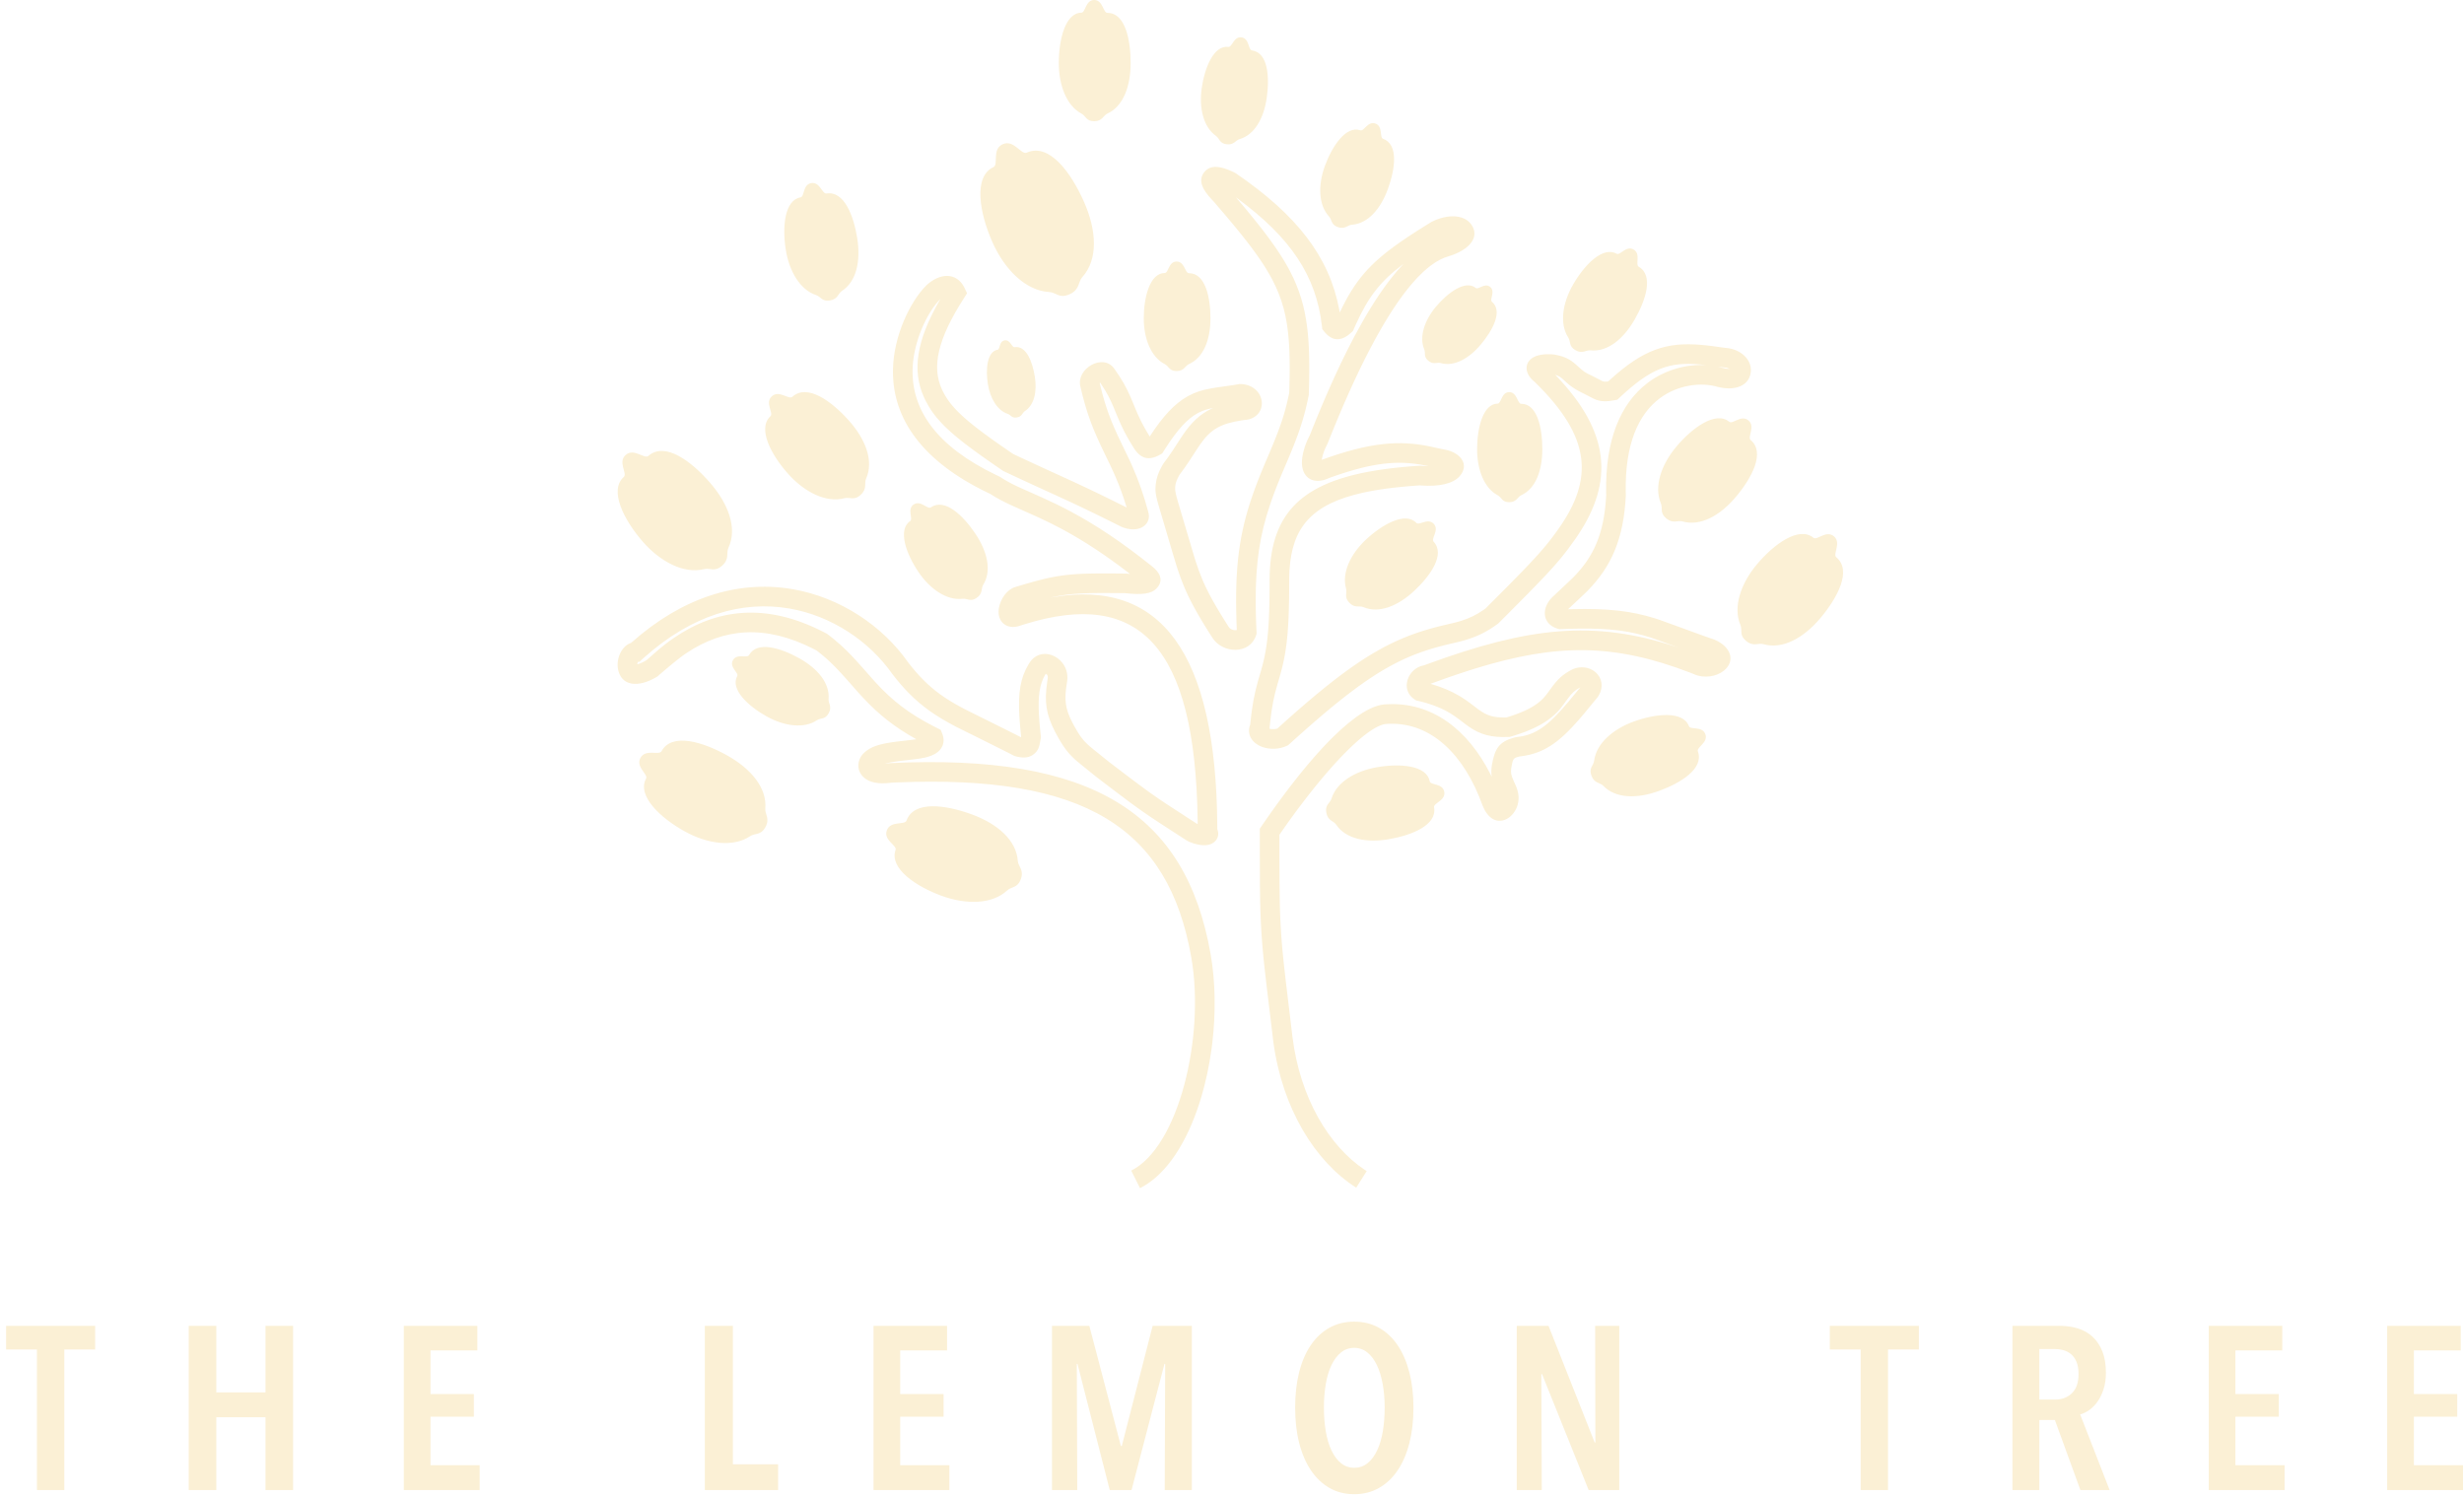
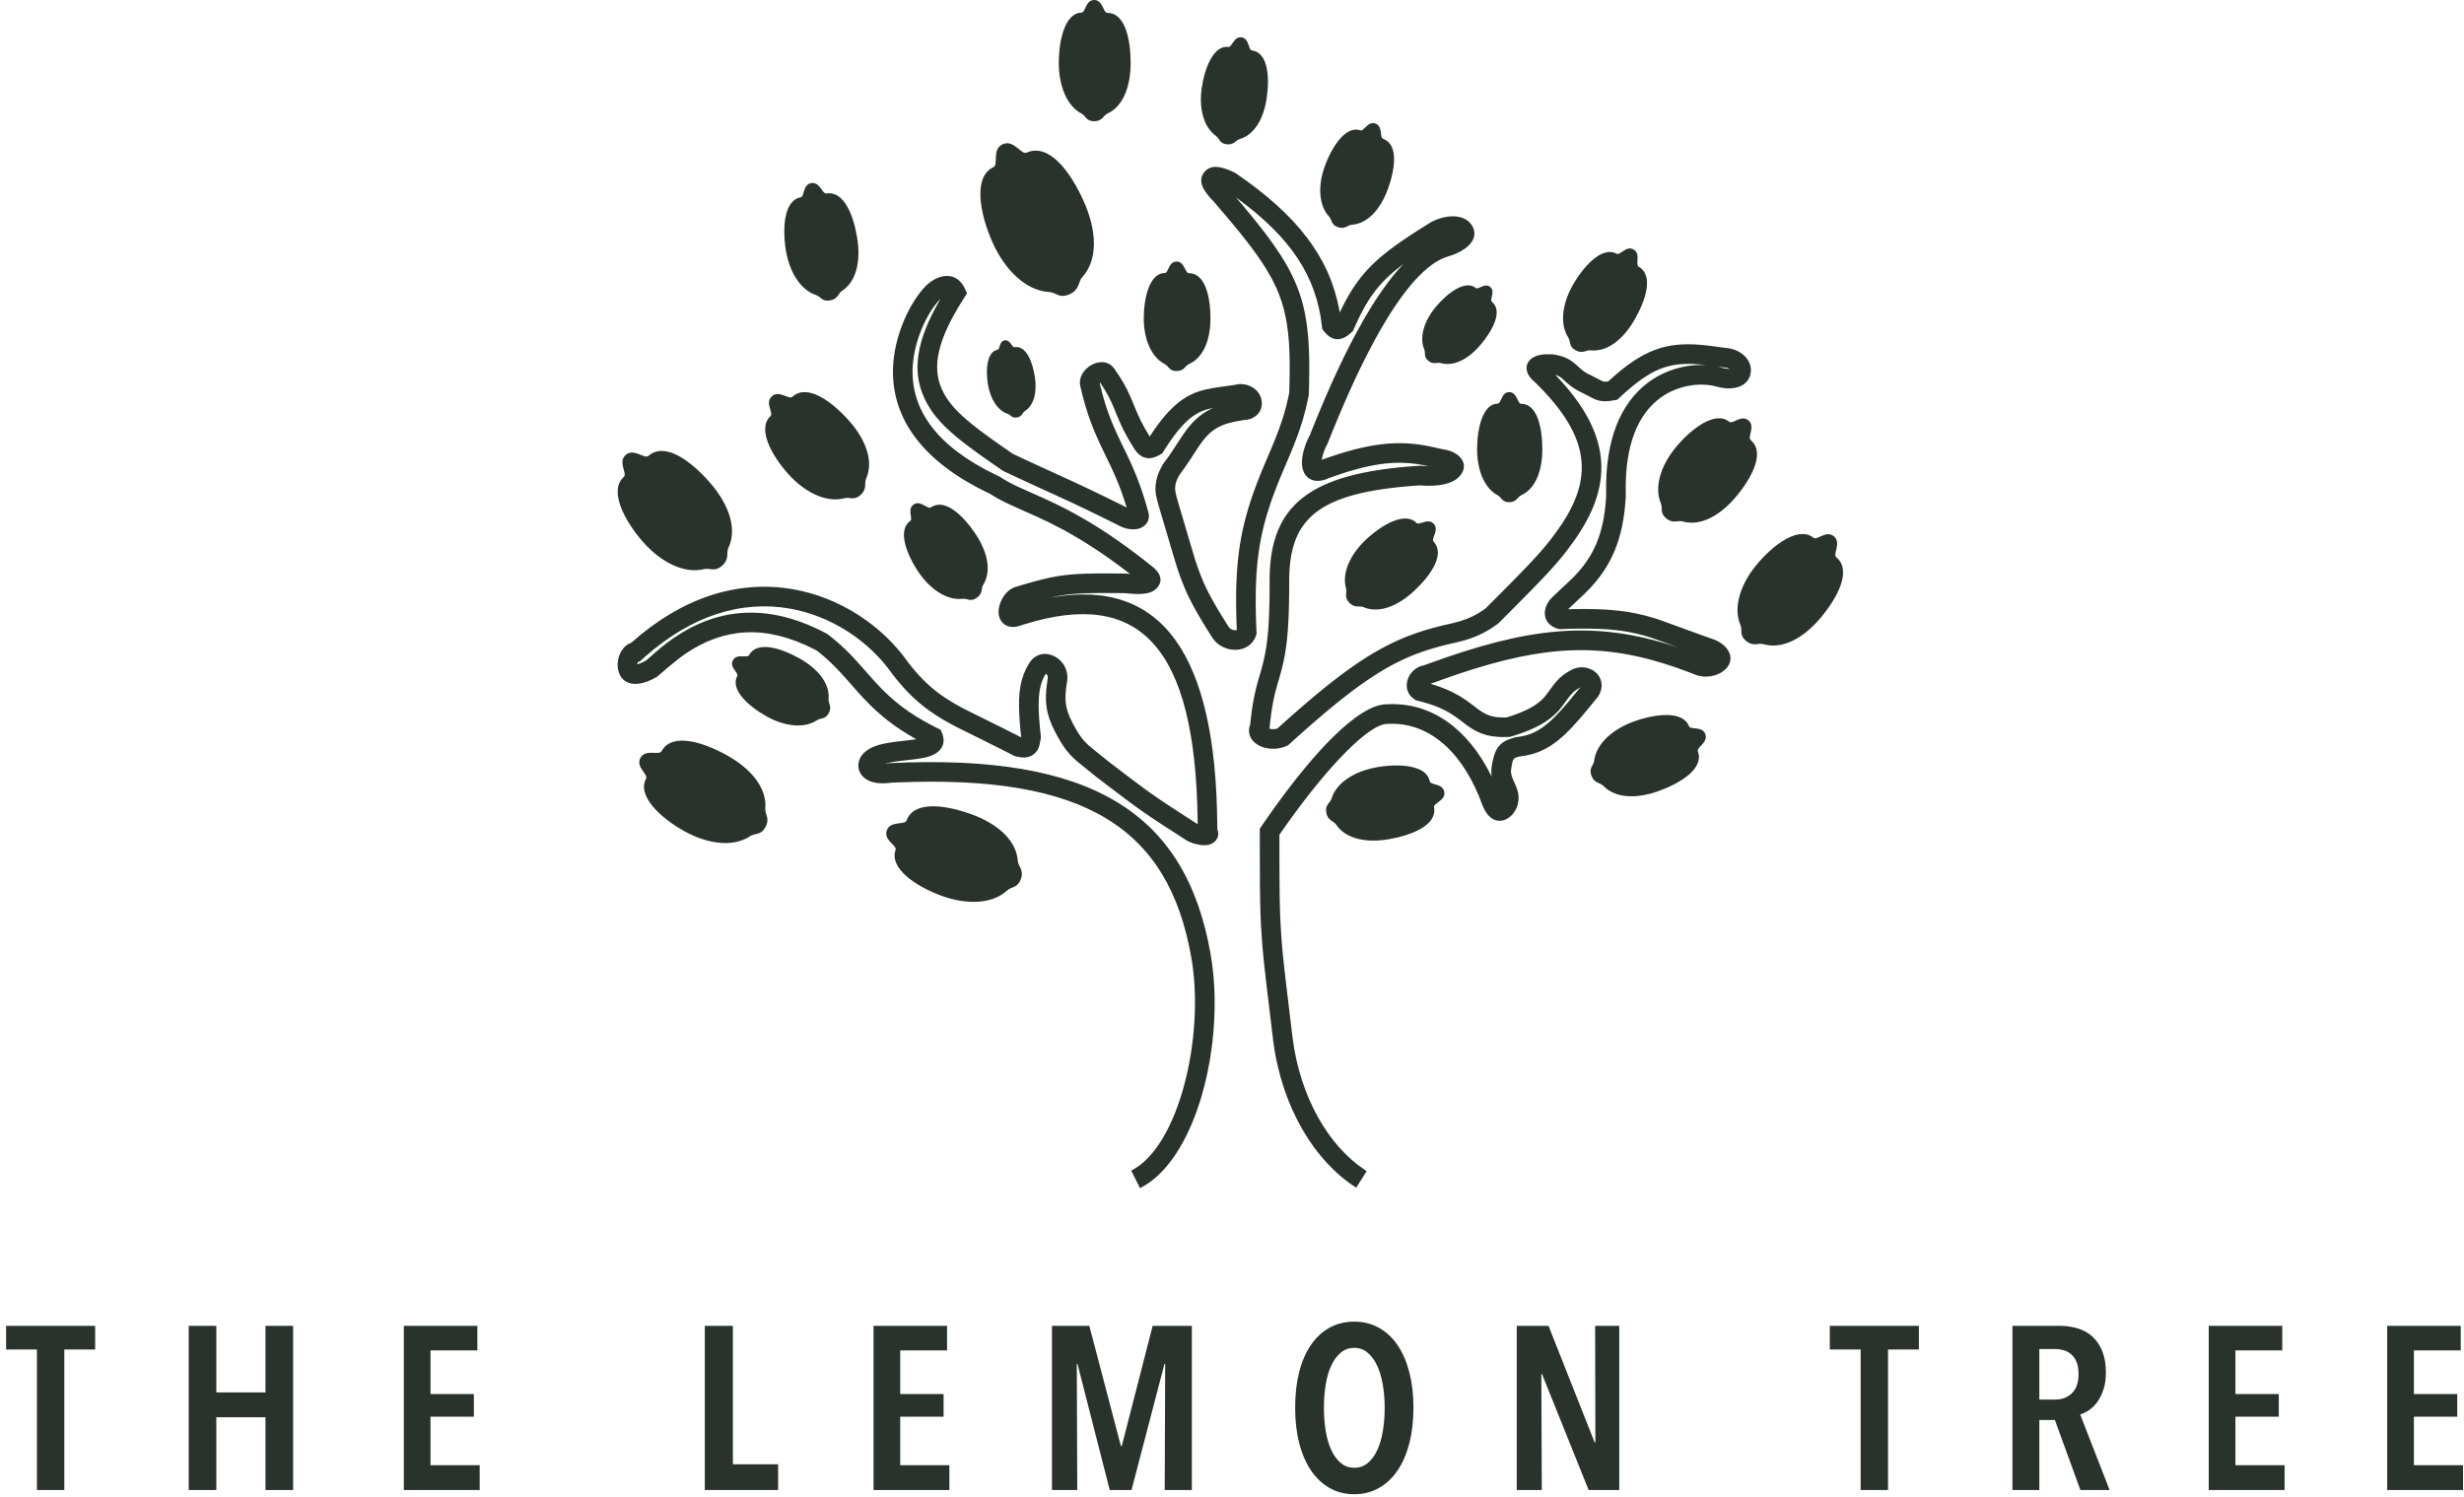
<svg xmlns="http://www.w3.org/2000/svg" width="377px" height="229px" viewBox="0 0 377 229" version="1.1">
  <g id="Page-1" stroke="none" stroke-width="1" fill="none" fill-rule="evenodd">
-     <g id="Group-8" transform="translate(0.931992, 0)" fill="#FBF0D5" fill-rule="nonzero">
+     <g id="Group-8" transform="translate(0.931992, 0)" fill="#29332c" fill-rule="nonzero">
      <path d="M206.28,202.234 C207.676,202.234 208.936,202.548 210.059,203.175 C211.183,203.802 212.136,204.695 212.916,205.854 C213.697,207.014 214.295,208.398 214.709,210.007 C215.123,211.615 215.33,213.414 215.33,215.401 C215.33,217.388 215.123,219.193 214.709,220.813 C214.295,222.434 213.697,223.824 212.916,224.983 C212.136,226.143 211.183,227.042 210.059,227.681 C208.936,228.319 207.676,228.639 206.28,228.639 C204.86,228.639 203.594,228.319 202.482,227.681 C201.37,227.042 200.424,226.143 199.643,224.983 C198.862,223.824 198.265,222.434 197.851,220.813 C197.437,219.193 197.23,217.388 197.23,215.401 C197.23,213.414 197.431,211.615 197.833,210.007 C198.235,208.398 198.827,207.014 199.608,205.854 C200.388,204.695 201.341,203.802 202.465,203.175 C203.588,202.548 204.86,202.234 206.28,202.234 Z M13.628,202.873 L13.628,206.493 L8.908,206.493 L8.908,228 L4.72,228 L4.72,206.493 L7.67386155e-13,206.493 L7.67386155e-13,202.873 L13.628,202.873 Z M32.166,202.873 L32.166,213.059 L39.69,213.059 L39.69,202.873 L43.913,202.873 L43.913,228 L39.69,228 L39.69,216.856 L32.166,216.856 L32.166,228 L27.942,228 L27.942,202.873 L32.166,202.873 Z M72.104,202.873 L72.104,206.635 L64.935,206.635 L64.935,213.307 L71.571,213.307 L71.571,216.785 L64.935,216.785 L64.935,224.203 L72.459,224.203 L72.459,228 L60.854,228 L60.854,202.873 L72.104,202.873 Z M111.202,202.873 L111.202,224.061 L118.123,224.061 L118.123,228 L106.908,228 L106.908,202.873 L111.202,202.873 Z M143.971,202.873 L143.971,206.635 L136.802,206.635 L136.802,213.307 L143.439,213.307 L143.439,216.785 L136.802,216.785 L136.802,224.203 L144.326,224.203 L144.326,228 L132.721,228 L132.721,202.873 L143.971,202.873 Z M165.738,202.873 L170.565,221.257 L170.707,221.257 L175.427,202.873 L181.425,202.873 L181.425,228 L177.273,228 L177.344,208.693 L177.237,208.693 L172.197,228 L168.861,228 L163.928,208.693 L163.822,208.693 L163.893,228 L160.024,228 L160.024,202.873 L165.738,202.873 Z M235.997,202.873 L243.059,220.725 L243.166,220.725 L243.13,202.873 L246.821,202.873 L246.821,228 L242.136,228 L235.003,210.255 L234.896,210.255 L234.967,228 L231.135,228 L231.135,202.873 L235.997,202.873 Z M292.662,202.873 L292.662,206.493 L287.942,206.493 L287.942,228 L283.754,228 L283.754,206.493 L279.034,206.493 L279.034,202.873 L292.662,202.873 Z M314.146,202.873 L314.532,202.879 C315.425,202.909 316.254,203.043 317.02,203.281 C317.896,203.553 318.647,203.985 319.274,204.577 C319.901,205.168 320.392,205.913 320.747,206.812 C321.102,207.712 321.279,208.788 321.279,210.042 C321.279,211.012 321.155,211.87 320.906,212.615 C320.658,213.36 320.345,213.993 319.966,214.514 C319.587,215.034 319.167,215.454 318.706,215.774 C318.245,216.093 317.789,216.312 317.34,216.43 L317.34,216.43 L321.847,228 L317.375,228 L313.471,217.282 L311.094,217.282 L311.094,228 L306.977,228 L306.977,202.873 L314.146,202.873 Z M348.263,202.873 L348.263,206.635 L341.094,206.635 L341.094,213.307 L347.731,213.307 L347.731,216.785 L341.094,216.785 L341.094,224.203 L348.618,224.203 L348.618,228 L337.013,228 L337.013,202.873 L348.263,202.873 Z M375.567,202.873 L375.567,206.635 L368.398,206.635 L368.398,213.307 L375.035,213.307 L375.035,216.785 L368.398,216.785 L368.398,224.203 L375.922,224.203 L375.922,228 L364.317,228 L364.317,202.873 L375.567,202.873 Z M206.28,206.245 C205.499,206.245 204.819,206.481 204.239,206.954 C203.659,207.428 203.174,208.072 202.784,208.889 C202.394,209.705 202.104,210.675 201.914,211.799 C201.725,212.923 201.631,214.123 201.631,215.401 C201.631,216.679 201.725,217.879 201.914,219.003 C202.104,220.127 202.394,221.103 202.784,221.931 C203.174,222.759 203.659,223.41 204.239,223.883 C204.819,224.356 205.499,224.593 206.28,224.593 C207.06,224.593 207.741,224.356 208.32,223.883 C208.9,223.41 209.385,222.759 209.775,221.931 C210.166,221.103 210.456,220.127 210.645,219.003 C210.834,217.879 210.929,216.679 210.929,215.401 C210.929,214.123 210.828,212.923 210.627,211.799 C210.426,210.675 210.13,209.705 209.74,208.889 C209.35,208.072 208.865,207.428 208.285,206.954 C207.705,206.481 207.037,206.245 206.28,206.245 Z M313.507,206.422 L311.094,206.422 L311.094,214.159 L313.507,214.159 C314.548,214.159 315.406,213.834 316.08,213.183 C316.754,212.532 317.091,211.556 317.091,210.255 C317.091,209.498 316.985,208.871 316.772,208.374 C316.559,207.877 316.281,207.487 315.938,207.203 C315.595,206.919 315.21,206.718 314.784,206.6 C314.359,206.481 313.933,206.422 313.507,206.422 L313.507,206.422 Z M187.766,26.314 L187.992,26.425 L188.168,26.528 C197.487,32.904 202.438,39.249 203.98,47.379 L204.059,47.815 L204.111,47.705 C206.359,42.96 208.614,40.336 213.211,37.116 L213.919,36.628 L214.663,36.129 C214.79,36.045 214.919,35.96 215.05,35.875 L215.852,35.356 L216.697,34.821 L217.584,34.267 L218.035,33.989 L218.15,33.925 C220.543,32.728 223.06,32.81 224.159,34.322 C225.59,36.288 223.837,38.278 220.716,39.213 C219.852,39.449 218.954,39.912 218.024,40.604 L217.65,40.893 C217.149,41.294 216.639,41.761 216.121,42.294 L215.73,42.705 L215.337,43.142 L214.94,43.603 L214.54,44.088 C214.406,44.254 214.272,44.424 214.137,44.598 L213.731,45.134 L213.322,45.693 C213.185,45.884 213.047,46.079 212.909,46.278 L212.494,46.887 C212.425,46.991 212.355,47.096 212.286,47.201 L211.866,47.848 L211.444,48.52 L211.019,49.216 L210.591,49.937 C210.519,50.06 210.448,50.183 210.376,50.307 L209.944,51.066 C209.872,51.195 209.799,51.325 209.727,51.455 L209.291,52.252 L208.852,53.073 L208.411,53.92 L207.967,54.791 C207.893,54.939 207.818,55.087 207.744,55.236 L207.296,56.146 C207.221,56.3 207.146,56.454 207.071,56.61 L206.62,57.557 L206.166,58.53 L205.71,59.527 L205.252,60.55 L204.791,61.598 L204.328,62.672 L203.862,63.771 L203.395,64.895 L202.925,66.045 L202.453,67.22 L202.216,67.817 L202.131,67.998 C201.746,68.687 201.433,69.576 201.315,70.266 L201.301,70.359 C208.69,67.672 213.168,67.34 217.848,68.311 L219.414,68.659 L219.921,68.761 L220.068,68.787 C222.47,69.187 224.011,71.076 222.374,72.895 C221.368,74.012 219.265,74.488 216.518,74.287 L216.309,74.27 L215.959,74.294 C215.653,74.315 215.35,74.337 215.052,74.361 L214.17,74.435 C214.025,74.448 213.881,74.461 213.738,74.475 L212.894,74.56 L212.074,74.653 L211.278,74.753 C211.017,74.788 210.759,74.824 210.506,74.862 L209.758,74.979 L209.034,75.104 C208.796,75.147 208.563,75.191 208.333,75.237 L207.655,75.379 C199.878,77.09 196.744,80.615 196.362,87.29 L196.336,87.87 C196.329,88.066 196.325,88.265 196.323,88.466 L196.316,90.254 L196.307,91.182 L196.294,92.064 L196.264,93.304 L196.237,94.08 L196.206,94.818 L196.168,95.52 L196.126,96.19 L196.077,96.83 L196.022,97.443 L195.962,98.031 C195.951,98.127 195.94,98.222 195.929,98.316 L195.859,98.872 C195.847,98.963 195.834,99.054 195.821,99.143 L195.741,99.673 L195.654,100.189 L195.56,100.693 L195.459,101.188 L195.351,101.677 L195.235,102.162 L195.047,102.889 L194.841,103.622 L194.528,104.686 C193.994,106.522 193.668,108.09 193.409,110.472 L193.305,111.502 L193.344,111.514 C193.658,111.595 194.043,111.597 194.37,111.518 L194.508,111.478 L195.758,110.352 L196.695,109.518 L197.606,108.717 L198.492,107.949 L199.353,107.212 C199.494,107.092 199.635,106.973 199.774,106.856 L200.601,106.166 L201.405,105.506 C201.538,105.398 201.669,105.292 201.8,105.186 L202.574,104.569 C202.701,104.469 202.828,104.37 202.954,104.271 L203.7,103.696 C203.946,103.508 204.189,103.325 204.429,103.146 L205.142,102.623 L205.839,102.124 C205.954,102.043 206.069,101.963 206.183,101.883 L206.86,101.42 C206.972,101.345 207.083,101.271 207.194,101.197 L207.853,100.768 C208.071,100.629 208.287,100.493 208.501,100.36 L209.14,99.973 C209.563,99.722 209.981,99.484 210.394,99.258 L211.011,98.928 L211.623,98.615 L212.231,98.319 C212.332,98.271 212.433,98.224 212.533,98.177 L213.137,97.904 C213.338,97.815 213.539,97.729 213.74,97.646 L214.342,97.401 L214.946,97.169 L215.551,96.949 C215.754,96.877 215.957,96.808 216.16,96.74 L216.773,96.541 C216.876,96.509 216.979,96.477 217.082,96.445 L217.703,96.261 L218.332,96.084 L218.649,95.999 L219.29,95.833 L219.941,95.674 L221.173,95.387 L221.667,95.267 L222.101,95.152 C222.17,95.133 222.237,95.114 222.303,95.095 L222.695,94.977 C223.901,94.597 224.953,94.092 226.09,93.302 L226.346,93.119 L229.154,90.305 L230.477,88.967 L232.048,87.358 L232.997,86.366 L233.977,85.314 L234.686,84.525 L235.198,83.935 L235.555,83.509 L236.006,82.953 L236.392,82.46 L236.77,81.96 C236.937,81.736 237.104,81.507 237.273,81.272 L237.53,80.912 C242.965,73.233 242.426,66.856 234.09,58.649 L233.83,58.394 L233.764,58.343 C232.191,57.048 232.27,55.235 234.001,54.522 L234.174,54.457 C235.007,54.166 236.257,54.124 237.115,54.295 C238.528,54.578 239.341,55.009 240.229,55.816 L240.755,56.291 L241.027,56.529 C241.359,56.81 241.581,56.964 241.896,57.131 L242.153,57.262 L242.571,57.463 L243.119,57.742 L244.103,58.254 L244.234,58.318 C244.249,58.325 244.262,58.331 244.271,58.334 C244.457,58.406 244.655,58.427 245.06,58.373 L245.126,58.363 L245.454,58.065 C250.534,53.468 254.043,52.322 259.341,52.77 L260.042,52.837 L260.766,52.921 C260.888,52.937 261.012,52.953 261.136,52.97 L262.605,53.173 L263.181,53.244 L263.568,53.287 C265.695,53.641 267.207,55.251 266.929,57.057 C266.621,59.06 264.509,59.859 261.89,59.203 C259.307,58.428 255.797,58.923 253.141,60.854 C249.687,63.366 247.694,68.061 247.81,75.251 L247.821,75.723 L247.82,75.838 C247.503,82.478 245.571,86.705 242.043,90.325 L241.772,90.596 L241.228,91.12 L238.987,93.224 L239.476,93.212 C245.161,93.072 248.643,93.488 252.233,94.601 L252.696,94.749 L253.373,94.985 L259.312,97.147 L260.661,97.626 L261.296,97.843 L261.412,97.888 C263.898,98.953 264.652,101.127 262.834,102.615 C261.692,103.548 259.8,103.823 258.346,103.199 L258.238,103.148 L257.722,102.948 C246.061,98.458 237.314,98.431 224.781,102.298 L223.575,102.678 C222.967,102.874 222.349,103.078 221.721,103.292 L220.453,103.73 L219.157,104.192 L217.937,104.637 L218.082,104.678 C219.731,105.16 221.091,105.744 222.3,106.453 L222.626,106.649 C223.033,106.901 223.41,107.157 223.818,107.455 L225.283,108.561 C226.554,109.488 227.528,109.826 229.445,109.778 L229.574,109.773 L229.795,109.708 C231.869,109.069 233.298,108.386 234.31,107.627 L234.495,107.484 L234.619,107.383 L234.845,107.19 C235.059,106.999 235.242,106.809 235.447,106.564 L235.66,106.299 L235.898,105.985 L236.326,105.397 C237.374,103.939 238.161,103.169 239.717,102.393 C240.875,101.884 242.239,102.062 243.16,102.836 C244.218,103.726 244.431,105.155 243.674,106.433 L243.569,106.598 L243.469,106.732 L242.768,107.576 L241.625,108.968 L241.328,109.325 L240.749,110.004 C237.614,113.624 235.248,115.296 231.788,115.723 L231.588,115.745 L231.319,115.816 L231.121,115.875 C230.793,115.986 230.641,116.116 230.529,116.443 L230.471,116.642 L230.416,116.886 L230.36,117.181 L230.298,117.527 C230.188,118.151 230.266,118.581 230.601,119.354 L230.952,120.138 C230.968,120.176 230.984,120.213 230.999,120.25 C231.42,121.266 231.546,122.143 231.268,123.161 C231.028,124.043 230.358,124.981 229.477,125.376 C227.982,126.045 226.654,125.138 225.909,123.271 C223.134,115.501 218.075,110.546 211.644,110.752 L211.321,110.766 C210.513,110.766 209.399,111.316 208.063,112.33 L207.656,112.648 C207.518,112.758 207.378,112.873 207.235,112.993 L206.803,113.365 C206.73,113.429 206.656,113.494 206.582,113.561 L206.132,113.972 L205.67,114.408 L205.198,114.87 L204.715,115.356 L204.223,115.866 L203.722,116.399 L203.212,116.955 L202.694,117.534 L202.168,118.134 L201.635,118.756 L201.095,119.398 L200.548,120.061 L199.997,120.743 L199.719,121.092 L199.159,121.803 L198.595,122.533 L197.741,123.661 L197.167,124.434 L196.591,125.224 L196.013,126.03 L195.141,127.269 L194.821,127.731 L194.826,132.197 L194.839,135.021 L194.876,137.949 L194.915,139.429 L194.958,140.533 L195.017,141.693 L195.112,143.217 L195.207,144.479 L195.295,145.48 L195.482,147.328 L195.781,149.987 L196.81,158.586 C197.942,167.923 202.401,175.375 207.878,179.001 L208.178,179.195 L206.574,181.73 C200.292,177.758 195.264,169.613 193.899,159.473 L192.83,150.584 L192.507,147.728 L192.372,146.425 L192.203,144.56 L192.09,142.985 L192.021,141.862 L191.977,141.014 L191.916,139.515 L191.877,138.015 L191.844,135.67 L191.823,130.521 L191.821,126.802 L192.399,125.96 L193.027,125.055 C193.132,124.906 193.236,124.757 193.341,124.609 L193.965,123.731 L194.586,122.871 L195.204,122.03 L195.817,121.208 L196.427,120.406 L197.032,119.624 L197.633,118.863 L198.229,118.123 L198.819,117.405 L199.404,116.709 L199.983,116.035 C200.079,115.924 200.175,115.815 200.27,115.707 L200.84,115.067 C201.029,114.858 201.217,114.653 201.404,114.452 L201.96,113.86 L202.51,113.293 L203.052,112.751 C206.283,109.574 209.102,107.768 211.233,107.769 C218.138,107.363 223.651,111.633 227.109,118.456 L227.316,118.873 L227.301,118.786 C227.228,118.307 227.227,117.823 227.301,117.282 L227.344,117.006 C227.785,114.507 228.469,113.488 230.726,112.871 L230.957,112.811 L231.172,112.774 C234.022,112.489 235.974,111.042 239.031,107.394 L240.859,105.176 L240.803,105.205 C240.013,105.627 239.566,106.057 238.916,106.937 L238.248,107.852 L237.953,108.238 L237.68,108.573 L237.416,108.871 C237.108,109.204 236.791,109.489 236.369,109.826 C235.033,110.895 233.232,111.785 230.699,112.568 L230.069,112.757 L229.886,112.765 C227.185,112.882 225.536,112.396 223.759,111.159 L223.451,110.937 L222.327,110.084 C221.86,109.733 221.471,109.462 221.049,109.201 C219.804,108.432 218.354,107.823 216.403,107.33 L215.728,107.168 L215.513,107.03 C213.255,105.585 214.413,102.311 216.855,101.821 L216.952,101.803 L217.456,101.618 C232.901,95.966 242.86,94.805 255.535,98.979 L255.982,99.128 L252.704,97.932 L251.662,97.567 C250.183,97.091 248.738,96.745 247.114,96.519 L246.406,96.429 C244.846,96.25 243.106,96.172 241.016,96.187 L240.026,96.2 L238.982,96.226 L237.627,96.275 L237.384,96.201 C234.936,95.456 234.875,92.926 236.708,91.248 L236.8,91.166 L239.374,88.742 L239.801,88.327 L239.895,88.232 C242.84,85.209 244.452,81.778 244.796,76.18 L244.819,75.741 L244.811,75.319 C244.68,67.36 246.973,61.788 251.12,58.619 L251.376,58.428 C253.957,56.551 257.124,55.727 259.974,55.861 L260.208,55.875 L260.075,55.859 C255.089,55.268 252.292,55.996 247.781,60.006 L247.155,60.574 L246.53,61.158 L246.102,61.24 C244.848,61.479 244.041,61.459 243.196,61.135 L243.094,61.092 L242.811,60.959 L242.458,60.781 L241.397,60.231 L241.179,60.122 C240.42,59.762 239.811,59.388 239.271,58.968 C239.129,58.858 238.997,58.748 238.861,58.63 L238.538,58.339 L238.21,58.035 C237.836,57.695 237.559,57.513 237.082,57.37 L237.031,57.356 L237.118,57.446 C245.412,66.088 246.027,73.693 240.401,82.033 L239.978,82.645 C239.63,83.138 239.298,83.594 238.963,84.037 L238.525,84.607 L238.086,85.157 L237.625,85.715 L237.001,86.439 L236.454,87.052 L235.695,87.878 L235.192,88.413 L234.061,89.592 L232.738,90.946 L230.324,93.382 L228.301,95.408 L228.208,95.476 C226.666,96.607 225.231,97.323 223.597,97.838 L223.145,97.975 C223.069,97.997 222.993,98.018 222.915,98.04 L222.429,98.168 L221.887,98.301 L220.655,98.588 L220.061,98.733 L219.187,98.961 L218.613,99.121 L218.047,99.288 L217.486,99.463 L216.929,99.646 C216.744,99.709 216.56,99.774 216.376,99.84 L215.825,100.043 L215.276,100.258 L214.727,100.484 L214.178,100.723 C213.994,100.805 213.811,100.889 213.627,100.976 L213.073,101.242 L212.516,101.524 L211.953,101.821 L211.386,102.134 C211.291,102.188 211.195,102.242 211.099,102.297 L210.521,102.637 C210.424,102.695 210.327,102.754 210.229,102.814 L209.638,103.181 C209.539,103.244 209.439,103.308 209.339,103.372 L208.733,103.769 L208.115,104.187 C208.011,104.258 207.907,104.33 207.802,104.404 L207.165,104.854 C207.058,104.931 206.95,105.008 206.842,105.087 L206.184,105.571 C206.073,105.654 205.962,105.738 205.85,105.822 L205.169,106.342 C205.054,106.431 204.938,106.521 204.822,106.612 L204.115,107.17 L203.389,107.753 L202.644,108.364 C202.518,108.468 202.391,108.573 202.264,108.68 L201.488,109.332 L200.281,110.365 L199.448,111.09 L198.59,111.846 L197.254,113.04 L196.167,114.024 L195.969,114.119 C194.804,114.677 193.318,114.718 192.14,114.276 C190.659,113.72 189.785,112.398 190.339,110.914 L190.351,110.885 L190.377,110.617 C190.646,107.956 190.988,106.185 191.541,104.219 L191.802,103.323 L191.959,102.789 L192.149,102.112 C192.17,102.037 192.19,101.963 192.209,101.888 L192.377,101.217 L192.481,100.768 L192.577,100.313 L192.667,99.851 C192.681,99.773 192.695,99.694 192.709,99.616 L192.789,99.137 L192.863,98.644 L192.93,98.134 L192.992,97.604 L193.048,97.052 L193.098,96.476 L193.142,95.872 L193.182,95.237 L193.216,94.571 L193.257,93.503 L193.288,92.348 L193.309,91.095 L193.319,89.736 L193.321,88.766 C193.321,79.008 197.751,74.127 208.676,72.142 L209.478,72.003 C209.748,71.959 210.023,71.916 210.301,71.875 L211.148,71.756 L212.018,71.647 L212.912,71.547 L213.829,71.456 L214.769,71.375 L215.733,71.302 L216.341,71.262 L216.457,71.272 C216.805,71.304 217.135,71.323 217.447,71.329 L217.619,71.331 L217.531,71.311 C213.678,70.464 210.084,70.589 204.214,72.523 L203.293,72.835 C203.136,72.889 202.978,72.945 202.818,73.002 L202.4,73.151 L202.308,73.196 C200.114,74.194 198.4,73.191 198.272,71.057 L198.265,70.877 C198.244,69.681 198.699,68.103 199.357,66.824 L199.458,66.633 L199.944,65.415 L200.487,64.077 L201.028,62.771 L201.566,61.496 L202.102,60.254 L202.636,59.043 L203.168,57.863 C203.256,57.67 203.344,57.477 203.433,57.286 L203.961,56.154 C204.049,55.968 204.137,55.783 204.224,55.6 L204.75,54.515 L205.273,53.462 L205.794,52.44 L206.313,51.449 C206.744,50.637 207.173,49.857 207.601,49.11 L208.113,48.229 C209.986,45.056 211.82,42.511 213.619,40.586 L213.812,40.381 L213.579,40.557 C210.148,43.171 208.407,45.503 206.542,49.59 L206.195,50.367 L206.072,50.651 L205.846,50.862 C204.411,52.204 203.03,52.308 201.781,50.861 L201.647,50.7 L201.378,50.362 L201.33,49.932 C200.476,42.244 196.55,36.345 188.335,30.321 L188.175,30.205 L189.112,31.311 L189.785,32.114 L190.429,32.894 L191.045,33.651 L191.634,34.388 L192.196,35.106 L192.732,35.805 L193.243,36.489 C193.907,37.391 194.504,38.253 195.04,39.092 L195.431,39.718 C195.494,39.821 195.557,39.925 195.618,40.028 L195.976,40.643 C196.034,40.745 196.09,40.847 196.146,40.949 L196.472,41.557 C197.891,44.288 198.682,46.938 199.072,50.124 L199.152,50.842 C199.165,50.963 199.177,51.085 199.188,51.207 L199.249,51.954 C199.258,52.08 199.267,52.207 199.275,52.335 L199.319,53.114 C199.332,53.378 199.343,53.645 199.352,53.917 L199.375,54.745 L199.387,55.599 L199.39,56.482 L199.384,57.395 L199.371,58.338 L199.335,59.816 L199.317,60.438 L199.292,60.56 C199.239,60.826 199.185,61.086 199.13,61.339 L198.963,62.085 L198.788,62.807 C198.548,63.755 198.281,64.659 197.96,65.604 L197.71,66.322 C197.666,66.444 197.622,66.566 197.576,66.69 L197.291,67.446 L196.981,68.239 L196.643,69.075 L196.274,69.964 L195.872,70.912 L195.221,72.439 L194.84,73.359 C194.778,73.511 194.717,73.661 194.657,73.811 L194.307,74.697 C194.25,74.844 194.194,74.989 194.14,75.134 L193.82,75.994 C193.768,76.136 193.718,76.278 193.668,76.419 L193.378,77.259 C191.838,81.852 191.182,86.016 191.195,91.995 L191.205,93.103 L191.229,94.254 L191.267,95.451 C191.275,95.654 191.283,95.86 191.292,96.067 L191.332,96.972 L191.246,97.235 C190.278,100.179 186.139,100.05 184.557,97.574 L184.289,97.152 L183.781,96.346 L183.311,95.585 L182.876,94.865 L182.473,94.181 L182.1,93.53 L181.755,92.907 L181.435,92.307 C181.332,92.111 181.233,91.917 181.138,91.726 L180.861,91.16 C180.817,91.067 180.773,90.974 180.73,90.881 L180.479,90.329 L180.243,89.78 C179.914,88.996 179.616,88.196 179.312,87.287 L179.084,86.586 L178.548,84.822 L176.344,77.366 L176.182,76.782 L176.095,76.445 L175.993,76.005 L175.942,75.747 C175.935,75.705 175.928,75.665 175.922,75.626 L175.89,75.397 L175.87,75.181 L175.859,74.972 L175.859,74.765 L175.873,74.445 L175.891,74.216 C175.894,74.177 175.898,74.137 175.902,74.095 C175.991,73.177 176.297,72.295 176.859,71.297 L177.035,70.995 L177.131,70.854 C177.597,70.246 178.019,69.649 178.489,68.942 L179.771,66.972 L180.074,66.519 C181.326,64.687 182.586,63.442 184.318,62.593 L184.682,62.423 L184.581,62.444 C183.707,62.62 183.1,62.822 182.488,63.134 L182.32,63.222 C180.779,64.056 179.245,65.682 177.317,68.706 L176.896,69.377 L176.574,69.563 C174.86,70.559 173.567,70.189 172.549,68.561 C171.715,67.227 171.203,66.313 170.69,65.218 L170.409,64.598 L170.116,63.921 C170.065,63.802 170.014,63.679 169.961,63.553 L169.465,62.352 C168.922,61.051 168.416,60.069 167.587,58.838 L167.391,58.551 L167.345,58.588 L167.325,58.607 L167.412,58.973 C168.229,62.364 169.03,64.464 170.579,67.686 L171.767,70.146 L172.042,70.738 L172.226,71.147 L172.325,71.369 C173.278,73.526 174.05,75.696 174.77,78.378 C175.139,79.754 174.236,80.761 172.99,80.96 C172.37,81.059 171.646,80.971 170.993,80.745 L170.752,80.654 L170.65,80.608 L167.543,79.066 L165.662,78.149 L163.947,77.329 L162.628,76.71 L156.995,74.13 L154.608,73.025 L152.575,72.073 L151.653,71.442 L150.868,70.9 L149.76,70.125 L149.066,69.632 L148.091,68.925 L147.189,68.253 L146.626,67.823 C146.535,67.752 146.445,67.682 146.357,67.612 L145.839,67.2 C145.755,67.133 145.673,67.065 145.591,66.998 L145.116,66.602 L144.667,66.214 C144.595,66.15 144.523,66.086 144.453,66.023 L144.042,65.646 L143.655,65.275 C143.592,65.214 143.531,65.153 143.47,65.092 L143.117,64.727 C142.545,64.122 142.062,63.529 141.642,62.921 L141.398,62.554 L141.168,62.183 C141.019,61.934 140.879,61.68 140.746,61.422 L140.551,61.029 L140.458,60.83 L140.458,60.83 C138.577,56.731 139.299,52.073 142.835,45.957 L142.944,45.771 L142.882,45.827 C141.006,47.703 138.912,52.032 138.709,56.183 L138.696,56.549 C138.561,62.76 142.367,68.309 151.502,72.692 L152.059,72.955 L152.153,73.018 C152.85,73.482 153.617,73.904 154.619,74.382 L155.208,74.656 L158.5,76.122 C160.094,76.84 161.47,77.508 162.931,78.29 C166.764,80.343 170.731,82.973 175.221,86.566 C176.511,87.533 177.227,88.813 175.997,90.067 C175.208,90.871 173.817,91.027 171.467,90.79 L171.232,90.765 L169.837,90.751 L168.101,90.742 L166.944,90.746 L166.232,90.755 L165.563,90.77 L164.931,90.792 L164.331,90.82 L163.76,90.856 L163.211,90.9 C163.121,90.908 163.032,90.916 162.944,90.925 L162.421,90.982 L161.908,91.049 L161.402,91.126 L160.898,91.214 L160.39,91.313 L159.874,91.425 L159.747,91.453 L160.217,91.371 C176.695,88.59 185.133,99.885 185.318,126.368 L185.32,126.886 L185.342,126.94 C185.584,127.588 185.477,128.31 184.871,128.829 L184.742,128.93 C184.275,129.269 183.753,129.354 183.136,129.326 C182.262,129.288 181.22,128.986 180.508,128.527 L176.438,125.888 L175.067,124.977 L173.922,124.189 L172.853,123.431 L171.808,122.666 L169.034,120.574 L166.805,118.874 L164.458,116.978 L163.897,116.514 L163.595,116.255 C163.569,116.232 163.545,116.211 163.525,116.192 C162.95,115.666 162.484,115.152 162.034,114.537 C161.544,113.866 161.065,113.063 160.49,111.958 C159.109,109.302 158.845,107.354 159.291,104.353 L159.35,103.972 C159.448,103.483 159.342,103.256 159.15,103.159 C159.097,103.132 159.075,103.121 159.073,103.105 L159.077,103.088 L158.997,103.22 C158.135,104.687 157.861,106.436 158.033,109.453 L158.081,110.172 C158.09,110.295 158.1,110.421 158.111,110.549 L158.181,111.341 L158.267,112.184 L158.336,112.819 L158.243,113.346 C158.073,114.337 157.913,114.814 157.33,115.328 C156.629,115.945 155.742,116.036 154.642,115.77 L154.42,115.712 L154.266,115.669 L153.261,115.149 L149.995,113.514 L145.49,111.277 L145.239,111.148 C142.24,109.573 140.182,108.141 138.153,106.091 C137.307,105.236 136.475,104.277 135.592,103.126 C132.05,98.066 126.242,94.226 119.877,93.119 C112.542,91.843 104.92,94.147 97.729,100.518 L97.33,100.876 L96.901,101.266 L96.678,101.266 L96.637,101.368 L96.598,101.501 L96.574,101.643 L96.618,101.635 C96.896,101.572 97.315,101.402 97.862,101.09 L97.972,101.025 L98.533,100.541 L99.377,99.796 C100.304,98.989 101.176,98.298 102.15,97.629 C108.683,93.144 116.248,92.155 125.098,96.718 L125.637,97.001 L126.263,97.49 L126.758,97.891 C127.401,98.422 127.979,98.944 128.578,99.535 L129.033,99.991 C129.109,100.07 129.187,100.15 129.265,100.232 L129.746,100.741 L130.255,101.294 L131.087,102.222 L132.751,104.104 L133.112,104.5 C135.627,107.23 138.084,109.163 141.995,111.173 L142.991,111.674 L143.206,112.189 C143.87,113.783 143.062,115.061 141.52,115.644 C141.329,115.717 141.136,115.78 140.929,115.836 L140.606,115.917 C140.381,115.968 140.136,116.015 139.856,116.059 L139.41,116.126 L138.904,116.192 L137.004,116.41 L136.668,116.452 L136.045,116.538 C135.554,116.611 135.131,116.69 134.771,116.775 L134.483,116.848 L134.514,116.847 C134.634,116.838 134.762,116.826 134.898,116.809 L135.109,116.781 L135.25,116.768 C166.071,115.3 180.498,124.287 184.299,146.008 C185.042,150.252 185.1,154.992 184.55,159.621 L184.436,160.515 C184.092,163.045 183.565,165.528 182.87,167.867 L182.618,168.686 C180.716,174.645 177.692,179.551 173.761,181.664 L173.492,181.804 L172.15,179.121 C179.402,175.495 183.465,158.649 181.344,146.525 C177.868,126.663 165.09,118.526 136.271,119.725 L135.453,119.761 L135.247,119.789 C133.452,120.001 132.064,119.734 131.201,118.929 L131.069,118.797 C130.043,117.701 130.25,116.137 131.304,115.164 C132.26,114.282 133.527,113.869 135.641,113.563 L136.301,113.474 L138.198,113.255 L139.054,113.145 L139.263,113.113 L139.168,113.061 C135.889,111.225 133.544,109.337 131.235,106.886 L130.778,106.394 L130.265,105.825 L128.861,104.234 L128.326,103.635 L127.831,103.089 L127.368,102.591 L126.929,102.133 L126.507,101.708 L126.095,101.308 L125.684,100.928 C125.616,100.866 125.547,100.804 125.477,100.743 L125.055,100.378 L124.615,100.014 L124.151,99.644 L124.004,99.531 L123.704,99.374 C116.055,95.437 109.744,96.181 104.147,99.9 L103.725,100.188 L103.457,100.382 L103.167,100.6 L102.7,100.963 L102.048,101.486 L101.092,102.277 L99.999,103.212 L99.755,103.428 L99.712,103.472 L99.593,103.553 C96.634,105.328 94.126,104.931 93.633,102.431 C93.325,100.868 94.099,98.959 95.508,98.416 L95.624,98.376 L95.726,98.285 C103.452,91.434 111.832,88.819 119.956,90.092 L120.391,90.163 C127.563,91.411 134.061,95.707 138.01,101.352 C138.779,102.352 139.529,103.217 140.286,103.981 C141.969,105.682 143.674,106.9 146.159,108.24 L146.88,108.618 L152.357,111.338 L154.407,112.367 L155.289,112.818 L155.306,112.716 L155.234,112.029 L155.151,111.149 C155.125,110.864 155.103,110.587 155.083,110.317 L155.032,109.53 C154.832,105.954 155.195,103.745 156.422,101.68 L156.549,101.471 C158.457,98.419 163.055,100.744 162.302,104.508 C161.883,107.077 162.037,108.429 163.152,110.574 L163.446,111.128 C163.824,111.821 164.145,112.341 164.456,112.767 C164.785,113.216 165.118,113.583 165.55,113.979 L165.802,114.197 L166.338,114.642 L168.731,116.573 L172.486,119.426 L174.473,120.9 L175.165,121.396 L176.299,122.186 L177.607,123.066 L180.938,125.233 L182.134,126.006 C182.164,126.025 182.199,126.044 182.237,126.063 L182.315,126.098 L182.311,125.589 C181.971,98.852 173.396,90.056 155.83,95.52 L155.299,95.688 L155.201,95.725 C153.097,96.465 151.628,95.138 151.878,93.197 L151.903,93.034 C152.146,91.65 153.127,90.212 154.386,89.831 L155.524,89.489 L156.567,89.186 L157.218,89.003 L157.839,88.836 L158.434,88.684 L159.009,88.545 L159.568,88.42 C159.661,88.401 159.752,88.381 159.844,88.363 L160.389,88.257 L160.93,88.163 C161.02,88.148 161.11,88.134 161.2,88.12 L161.745,88.043 L162.298,87.976 L162.864,87.919 C162.96,87.91 163.057,87.902 163.154,87.894 L163.749,87.85 C163.85,87.844 163.952,87.838 164.056,87.832 L164.69,87.801 L165.357,87.777 L166.062,87.76 L166.808,87.749 L168.017,87.743 L169.821,87.751 L171.339,87.766 L171.487,87.775 L171.967,87.823 L171.621,87.556 C168.153,84.897 165.029,82.857 162.016,81.206 L161.514,80.935 C160.319,80.295 159.181,79.734 157.913,79.151 L153.851,77.334 L153.743,77.285 C152.567,76.739 151.646,76.255 150.802,75.718 L150.588,75.578 L150.214,75.402 C140.215,70.604 135.675,64.142 135.692,56.827 L135.697,56.484 C135.807,51.402 138.311,46.155 140.802,43.665 C142.907,41.717 145.41,41.668 146.593,43.952 L146.683,44.138 L147.028,44.885 L146.583,45.577 C142.503,51.924 141.609,56.145 143.184,59.578 C143.235,59.688 143.287,59.797 143.341,59.905 L143.51,60.228 C143.568,60.334 143.628,60.44 143.691,60.546 L143.885,60.861 C143.919,60.914 143.953,60.966 143.988,61.018 L144.205,61.331 C144.242,61.383 144.28,61.435 144.319,61.487 L144.561,61.801 L144.82,62.115 C144.955,62.273 145.096,62.432 145.245,62.592 L145.554,62.915 L145.885,63.243 L146.238,63.578 L146.615,63.919 L147.017,64.27 L147.444,64.629 L147.899,65 L148.382,65.382 L148.894,65.777 L149.436,66.186 L150.308,66.827 L151.254,67.506 L152.278,68.226 L153.77,69.256 L154.072,69.462 L155.875,70.306 L158.248,71.404 L163.326,73.727 L165.245,74.624 L166.835,75.384 L168.112,76.004 L169.499,76.685 L171.445,77.651 L171.353,77.344 C170.882,75.805 170.377,74.435 169.8,73.087 L169.434,72.251 L168.992,71.296 L168.132,69.518 C166.241,65.634 165.327,63.262 164.36,59.106 C163.73,56.396 167.838,54.009 169.542,56.394 C170.714,58.036 171.399,59.26 172.067,60.803 L172.287,61.325 L172.566,62.004 L172.862,62.713 L173.134,63.343 C173.486,64.139 173.803,64.78 174.207,65.493 L174.527,66.046 L174.891,66.646 L174.982,66.792 L175.033,66.712 C177.029,63.647 178.773,61.801 180.665,60.711 L180.892,60.583 C182.005,59.981 182.992,59.669 184.525,59.402 L185.168,59.297 L187.176,59.013 L187.889,58.904 C188.002,58.886 188.114,58.867 188.224,58.848 L188.686,58.766 L188.821,58.766 C190.495,58.766 191.839,59.807 192.094,61.257 C192.374,62.848 191.227,64.175 189.502,64.262 L189.455,64.262 L189.187,64.301 C185.741,64.82 184.298,65.728 182.707,67.988 L182.3,68.59 L181.233,70.229 L180.941,70.672 C180.551,71.256 180.188,71.776 179.804,72.292 L179.573,72.596 L179.477,72.763 C179.147,73.345 178.974,73.803 178.908,74.226 L178.888,74.384 L178.872,74.596 L178.869,74.804 L178.883,75.023 L178.903,75.183 L178.953,75.46 L179.029,75.795 L179.136,76.205 L179.391,77.102 L181.706,84.907 L181.975,85.78 L182.012,85.896 C182.347,86.928 182.661,87.789 183.009,88.62 L183.226,89.124 L183.458,89.633 L183.706,90.151 L183.973,90.684 L184.262,91.235 C184.312,91.328 184.363,91.423 184.415,91.518 L184.74,92.105 L185.093,92.72 C185.155,92.825 185.217,92.931 185.281,93.039 L185.679,93.706 L186.111,94.411 L186.579,95.161 L187.085,95.959 C187.253,96.22 187.633,96.42 188.012,96.432 C188.125,96.435 188.206,96.428 188.265,96.411 L188.303,96.395 L188.294,96.179 C188.275,95.737 188.259,95.304 188.246,94.879 L188.214,93.629 C188.056,85.658 188.905,80.643 191.117,74.651 L191.468,73.721 L191.841,72.772 C191.905,72.612 191.97,72.452 192.036,72.29 L192.442,71.307 C192.512,71.142 192.582,70.975 192.654,70.806 L193.305,69.283 L193.674,68.403 C193.733,68.262 193.791,68.122 193.847,67.985 L194.171,67.186 C194.222,67.057 194.273,66.93 194.322,66.804 L194.605,66.069 L194.864,65.366 L195.102,64.688 L195.32,64.027 C195.354,63.918 195.389,63.809 195.422,63.7 L195.615,63.049 C195.646,62.941 195.677,62.832 195.707,62.723 L195.88,62.065 C195.908,61.955 195.936,61.843 195.963,61.731 L196.123,61.048 L196.276,60.339 L196.325,60.095 L196.349,59.269 L196.371,58.351 L196.385,57.466 L196.393,56.612 L196.392,55.786 L196.383,54.989 L196.366,54.217 C196.362,54.09 196.358,53.965 196.353,53.84 L196.321,53.105 C196.315,52.984 196.308,52.864 196.301,52.746 L196.253,52.043 C195.978,48.467 195.255,45.695 193.737,42.799 L193.434,42.237 C193.224,41.86 193.001,41.481 192.764,41.096 L192.397,40.516 C192.208,40.223 192.011,39.927 191.806,39.627 L191.382,39.021 C191.31,38.918 191.237,38.816 191.162,38.713 L190.704,38.086 C190.625,37.981 190.546,37.875 190.465,37.768 L189.97,37.118 L189.449,36.452 L188.903,35.766 C188.81,35.65 188.716,35.533 188.62,35.416 L188.034,34.699 L187.421,33.96 L186.449,32.805 L185.053,31.173 L184.713,30.779 L184.586,30.649 C183.045,29.059 182.369,27.654 183.252,26.44 L183.356,26.306 C184.296,25.179 185.823,25.382 187.766,26.314 Z M147.72,124.6 C151.658,126.033 154.586,128.558 154.797,131.745 C154.851,132.57 155.774,133.102 155.258,134.519 C154.742,135.937 153.857,135.615 153.15,136.268 C150.889,138.358 146.953,138.462 143.175,137.087 C139.215,135.645 135.104,132.882 136.091,130.059 C136.346,129.331 134.202,128.581 134.757,127.057 C135.311,125.534 137.499,126.302 137.773,125.548 C138.902,122.445 143.798,123.172 147.72,124.6 Z M110.276,115.564 C113.948,117.599 116.45,120.557 116.159,123.743 C116.084,124.569 116.913,125.239 116.18,126.561 C115.447,127.883 114.622,127.425 113.821,127.961 C111.256,129.675 107.345,129.161 103.822,127.208 C100.129,125.161 96.494,121.783 97.914,119.143 C98.28,118.463 96.276,117.385 97.063,115.964 C97.851,114.544 99.895,115.647 100.285,114.944 C101.888,112.05 106.619,113.537 110.276,115.564 Z M217.816,119.542 C217.936,120.179 219.811,119.824 220.048,121.165 C220.284,122.506 218.37,122.867 218.487,123.53 C218.969,126.262 215.101,127.79 211.648,128.399 C208.181,129.011 204.989,128.403 203.498,126.173 C203.111,125.595 202.217,125.596 201.996,124.348 C201.776,123.1 202.556,122.962 202.795,122.191 C203.562,119.72 206.383,117.991 209.709,117.404 C213.196,116.789 217.348,117.073 217.816,119.542 Z M257.481,111.116 C257.713,111.729 259.519,111.046 259.991,112.341 C260.462,113.637 258.618,114.332 258.851,114.973 C259.811,117.61 256.225,119.813 252.891,121.026 C249.544,122.245 246.257,122.2 244.378,120.24 C243.892,119.732 243,119.89 242.562,118.685 C242.123,117.48 242.876,117.206 242.979,116.395 C243.309,113.798 245.816,111.579 249.027,110.41 C252.394,109.185 256.581,108.738 257.481,111.116 Z M121.335,100.713 C124.148,102.273 126.065,104.539 125.842,106.981 C125.785,107.613 126.42,108.127 125.859,109.14 C125.297,110.153 124.665,109.802 124.051,110.213 C122.085,111.526 119.088,111.132 116.389,109.636 C113.559,108.067 110.773,105.478 111.861,103.456 C112.142,102.934 110.606,102.108 111.21,101.02 C111.813,99.931 113.38,100.776 113.678,100.238 C114.907,98.021 118.532,99.16 121.335,100.713 Z M276.525,82.283 C277.096,82.75 278.474,81.066 279.663,82.065 C280.853,83.063 279.445,84.78 280.033,85.274 C282.456,87.307 280.198,91.476 277.628,94.538 C275.048,97.613 271.816,99.421 268.879,98.567 C268.118,98.346 267.338,99.002 266.231,98.073 C265.59,97.535 265.514,97.077 265.495,96.622 L265.487,96.373 C265.479,96.124 265.46,95.872 265.347,95.603 C264.206,92.883 265.403,89.307 267.878,86.357 C270.473,83.264 274.306,80.469 276.525,82.283 Z M215.776,80.01 C216.208,80.462 217.539,79.19 218.435,80.151 C219.331,81.112 217.971,82.409 218.415,82.885 C220.24,84.842 217.914,88.111 215.44,90.418 C212.955,92.734 210.054,93.92 207.675,92.899 C207.059,92.635 206.336,93.106 205.502,92.211 C204.668,91.317 205.226,90.796 205.014,90.046 C204.337,87.644 205.71,84.763 208.094,82.54 C210.592,80.21 214.1,78.258 215.776,80.01 Z M141.492,77.632 C143.654,76.173 146.446,78.911 148.289,81.644 C150.14,84.389 150.839,87.362 149.494,89.496 C149.146,90.049 149.489,90.817 148.501,91.484 C147.919,91.876 147.536,91.824 147.166,91.733 L146.943,91.677 C146.757,91.631 146.564,91.596 146.342,91.623 C143.926,91.909 141.363,90.147 139.587,87.514 C137.725,84.754 136.38,81.08 138.323,79.733 C138.823,79.386 137.802,77.912 138.863,77.196 C139.925,76.48 140.966,77.986 141.492,77.632 Z M107.708,73.869 C110.539,77.125 111.916,80.861 110.515,83.836 C110.152,84.607 110.717,85.546 109.545,86.566 C108.372,87.585 107.736,86.853 106.774,87.088 C103.694,87.842 100.097,85.97 97.381,82.846 C94.534,79.57 92.21,75.03 94.509,72.98 C95.102,72.451 93.546,70.706 94.806,69.61 C96.066,68.515 97.652,70.299 98.276,69.757 C100.842,67.526 104.889,70.625 107.708,73.869 Z M263.645,64.537 C264.18,64.975 265.47,63.399 266.584,64.333 C267.697,65.268 266.379,66.876 266.93,67.338 C269.198,69.241 267.084,73.144 264.679,76.012 C262.263,78.89 259.237,80.583 256.487,79.784 C255.774,79.576 255.044,80.191 254.007,79.321 C252.971,78.451 253.514,77.804 253.18,77.009 C252.112,74.462 253.232,71.113 255.55,68.352 C257.979,65.456 261.568,62.839 263.645,64.537 Z M229.984,60 C231.202,60 231.222,61.79 231.824,61.79 C234.304,61.79 235.049,65.534 235.049,68.756 C235.049,71.991 234.019,74.782 231.824,75.777 C231.255,76.034 231.117,76.844 229.984,76.844 C228.851,76.844 228.851,76.117 228.209,75.777 C226.152,74.688 225.068,71.86 225.068,68.756 C225.068,65.502 225.962,61.79 228.209,61.761 C228.788,61.753 228.766,60 229.984,60 Z M128.888,64.282 C131.497,67.18 132.8,70.533 131.581,73.243 C131.265,73.946 131.791,74.785 130.748,75.724 C130.144,76.268 129.693,76.279 129.252,76.236 L129.012,76.21 C128.771,76.184 128.526,76.168 128.253,76.24 C125.482,76.97 122.203,75.336 119.7,72.556 C117.076,69.641 114.905,65.576 116.95,63.687 C117.477,63.2 116.043,61.648 117.164,60.639 C118.285,59.629 119.747,61.216 120.302,60.716 C122.585,58.661 126.29,61.396 128.888,64.282 Z M154.306,53.125 C156.091,52.842 157.042,55.379 157.399,57.635 C157.758,59.901 157.326,61.973 155.857,62.919 C155.476,63.164 155.466,63.747 154.651,63.876 C153.835,64.005 153.755,63.496 153.255,63.331 C151.654,62.804 150.56,60.947 150.215,58.773 C149.855,56.495 150.086,53.793 151.7,53.517 C152.116,53.446 151.906,52.22 152.783,52.082 C153.659,51.943 153.872,53.194 154.306,53.125 Z M179.094,40.02 C180.339,40.02 180.36,41.801 180.976,41.801 C183.511,41.801 184.273,45.524 184.273,48.73 C184.273,51.948 183.22,54.724 180.976,55.713 C180.394,55.969 180.253,56.774 179.094,56.774 C178.413,56.774 178.132,56.524 177.883,56.249 L177.734,56.083 C177.608,55.945 177.472,55.812 177.279,55.713 C175.177,54.63 174.068,51.817 174.068,48.73 C174.068,45.493 174.982,41.801 177.279,41.772 C177.871,41.764 177.849,40.02 179.094,40.02 Z M261.848,56.098 L262.038,56.14 C262.258,56.19 262.473,56.247 262.685,56.311 C263.019,56.394 263.302,56.436 263.532,56.445 L263.683,56.446 L263.591,56.396 C263.508,56.355 263.415,56.319 263.319,56.292 L263.172,56.259 L262.73,56.211 L262.266,56.154 L261.848,56.098 Z M224.864,44.065 C225.267,44.395 226.238,43.207 227.077,43.911 C227.916,44.615 226.923,45.826 227.338,46.175 C229.047,47.608 227.455,50.548 225.642,52.708 C223.823,54.876 221.544,56.151 219.472,55.549 C218.936,55.393 218.385,55.856 217.604,55.201 C216.824,54.546 217.233,54.058 216.981,53.459 C216.177,51.541 217.021,49.019 218.766,46.938 C220.596,44.757 223.3,42.786 224.864,44.065 Z M249.013,38.18 C250.158,38.841 249.231,40.488 249.798,40.815 C252.129,42.161 250.853,45.99 249.151,48.937 C247.443,51.895 245.001,53.889 242.412,53.607 C241.742,53.534 241.184,54.2 240.119,53.584 C239.054,52.969 239.438,52.304 239.014,51.645 C237.655,49.533 238.129,46.358 239.768,43.52 C241.486,40.544 244.287,37.634 246.414,38.826 C246.963,39.134 247.868,37.519 249.013,38.18 Z M125.52,29.605 C128.238,29.175 129.687,33.037 130.231,36.473 C130.777,39.922 130.12,43.077 127.882,44.518 C127.302,44.891 127.288,45.778 126.046,45.975 C124.804,46.171 124.681,45.396 123.92,45.145 C121.482,44.342 119.817,41.514 119.293,38.205 C118.743,34.736 119.096,30.623 121.553,30.202 C122.186,30.093 121.867,28.228 123.201,28.016 C124.536,27.805 124.86,29.71 125.52,29.605 Z M156.157,23.357 C159.633,21.81 162.949,26.449 164.905,30.842 C166.869,35.252 167.119,39.7 164.647,42.425 C164.006,43.132 164.304,44.321 162.716,45.028 C161.128,45.735 160.687,44.744 159.581,44.681 C156.038,44.48 152.802,41.301 150.918,37.069 C148.943,32.633 147.942,27.015 151.073,25.573 C151.88,25.201 150.786,22.825 152.492,22.065 C154.199,21.305 155.313,23.733 156.157,23.357 Z M209.521,18.908 C210.697,19.337 210.104,21.027 210.686,21.238 C213.083,22.111 212.522,25.893 211.419,28.922 C210.312,31.964 208.361,34.226 205.9,34.389 C205.262,34.431 204.852,35.143 203.757,34.745 C203.113,34.51 202.933,34.177 202.792,33.831 L202.709,33.623 C202.638,33.45 202.554,33.277 202.406,33.117 C200.791,31.37 200.711,28.33 201.773,25.412 C202.887,22.352 205.021,19.176 207.202,19.939 C207.765,20.136 208.344,18.48 209.521,18.908 Z M189.029,5.716 C190.244,5.887 190.02,7.628 190.621,7.712 C193.096,8.06 193.328,11.799 192.889,14.928 C192.447,18.069 191.039,20.634 188.712,21.292 C188.11,21.462 187.861,22.229 186.731,22.07 C186.065,21.976 185.826,21.693 185.62,21.391 L185.498,21.208 C185.394,21.056 185.279,20.908 185.104,20.785 C183.201,19.439 182.505,16.542 182.928,13.528 C183.372,10.369 184.771,6.89 187.017,7.177 C187.596,7.251 187.814,5.546 189.029,5.716 Z M166.482,8.29398772e-11 C167.823,8.29398772e-11 167.845,1.971 168.508,1.971 C171.24,1.971 172.06,6.094 172.06,9.643 C172.06,13.206 170.926,16.28 168.508,17.375 C167.882,17.658 167.73,18.55 166.482,18.55 C165.234,18.55 165.234,17.749 164.527,17.375 C162.262,16.176 161.068,13.061 161.068,9.643 C161.068,6.059 162.052,1.971 164.527,1.939 C165.165,1.931 165.141,8.29398772e-11 166.482,8.29398772e-11 Z" id="Combined-Shape" />
    </g>
  </g>
</svg>
